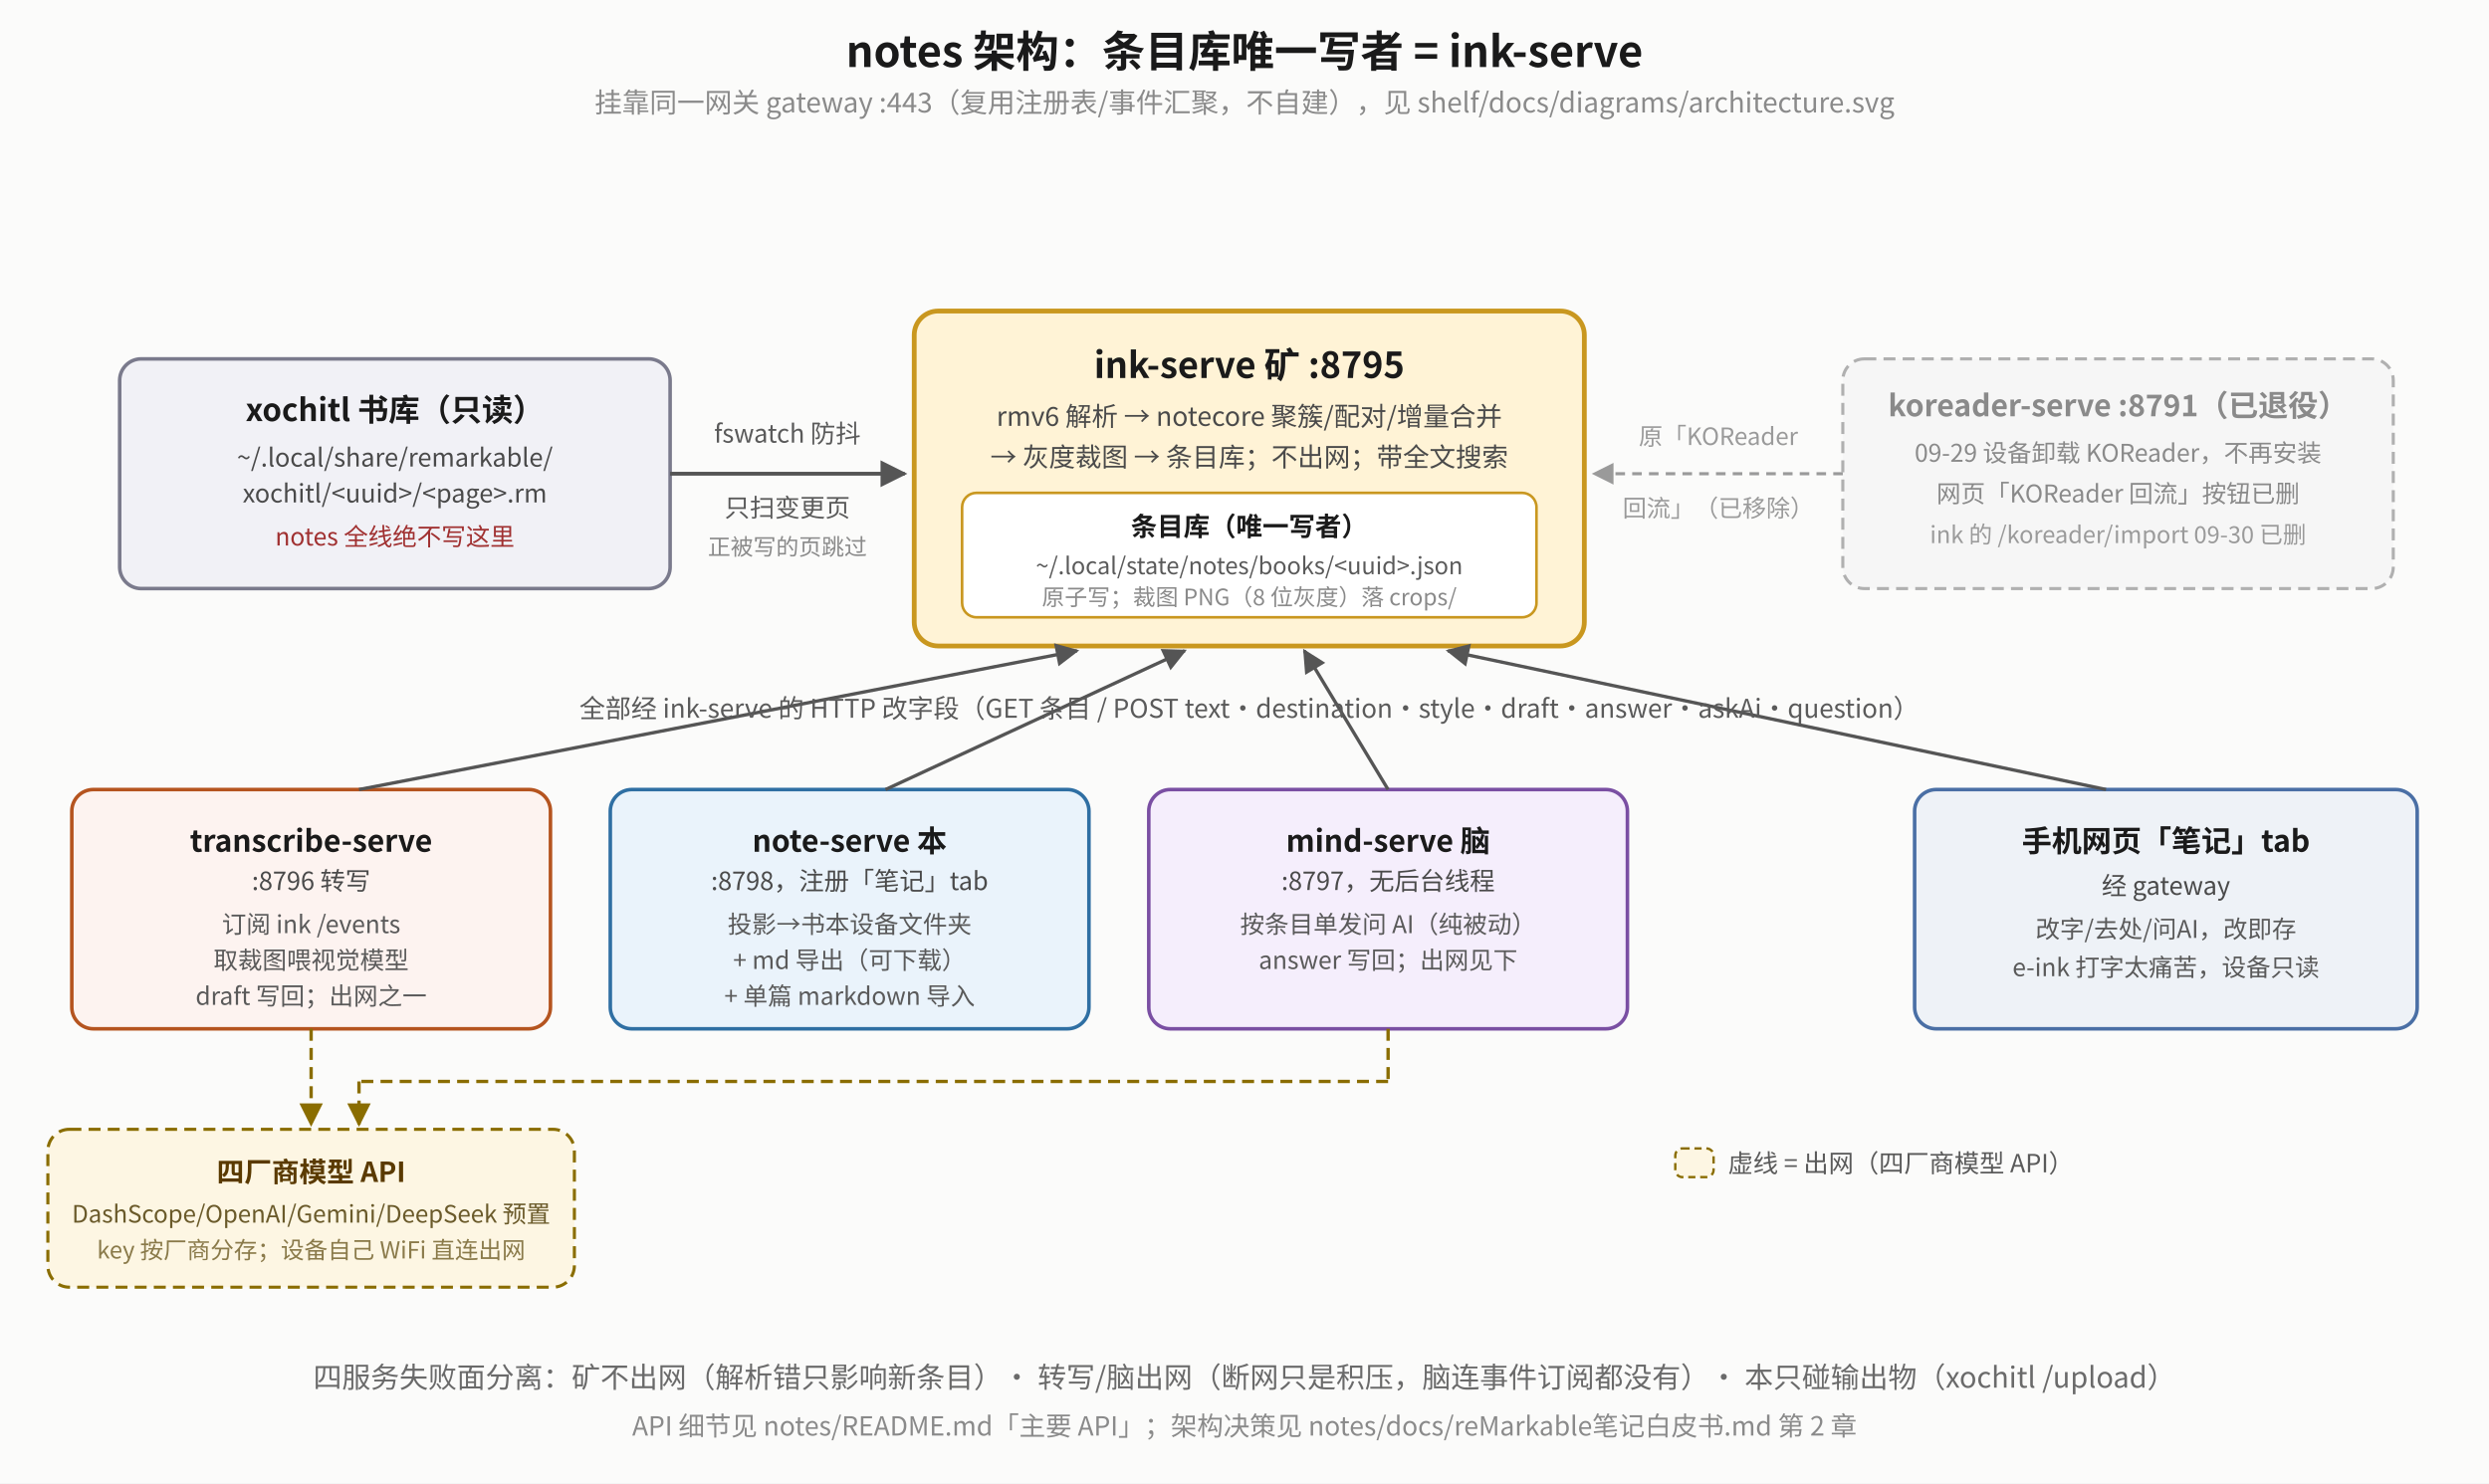
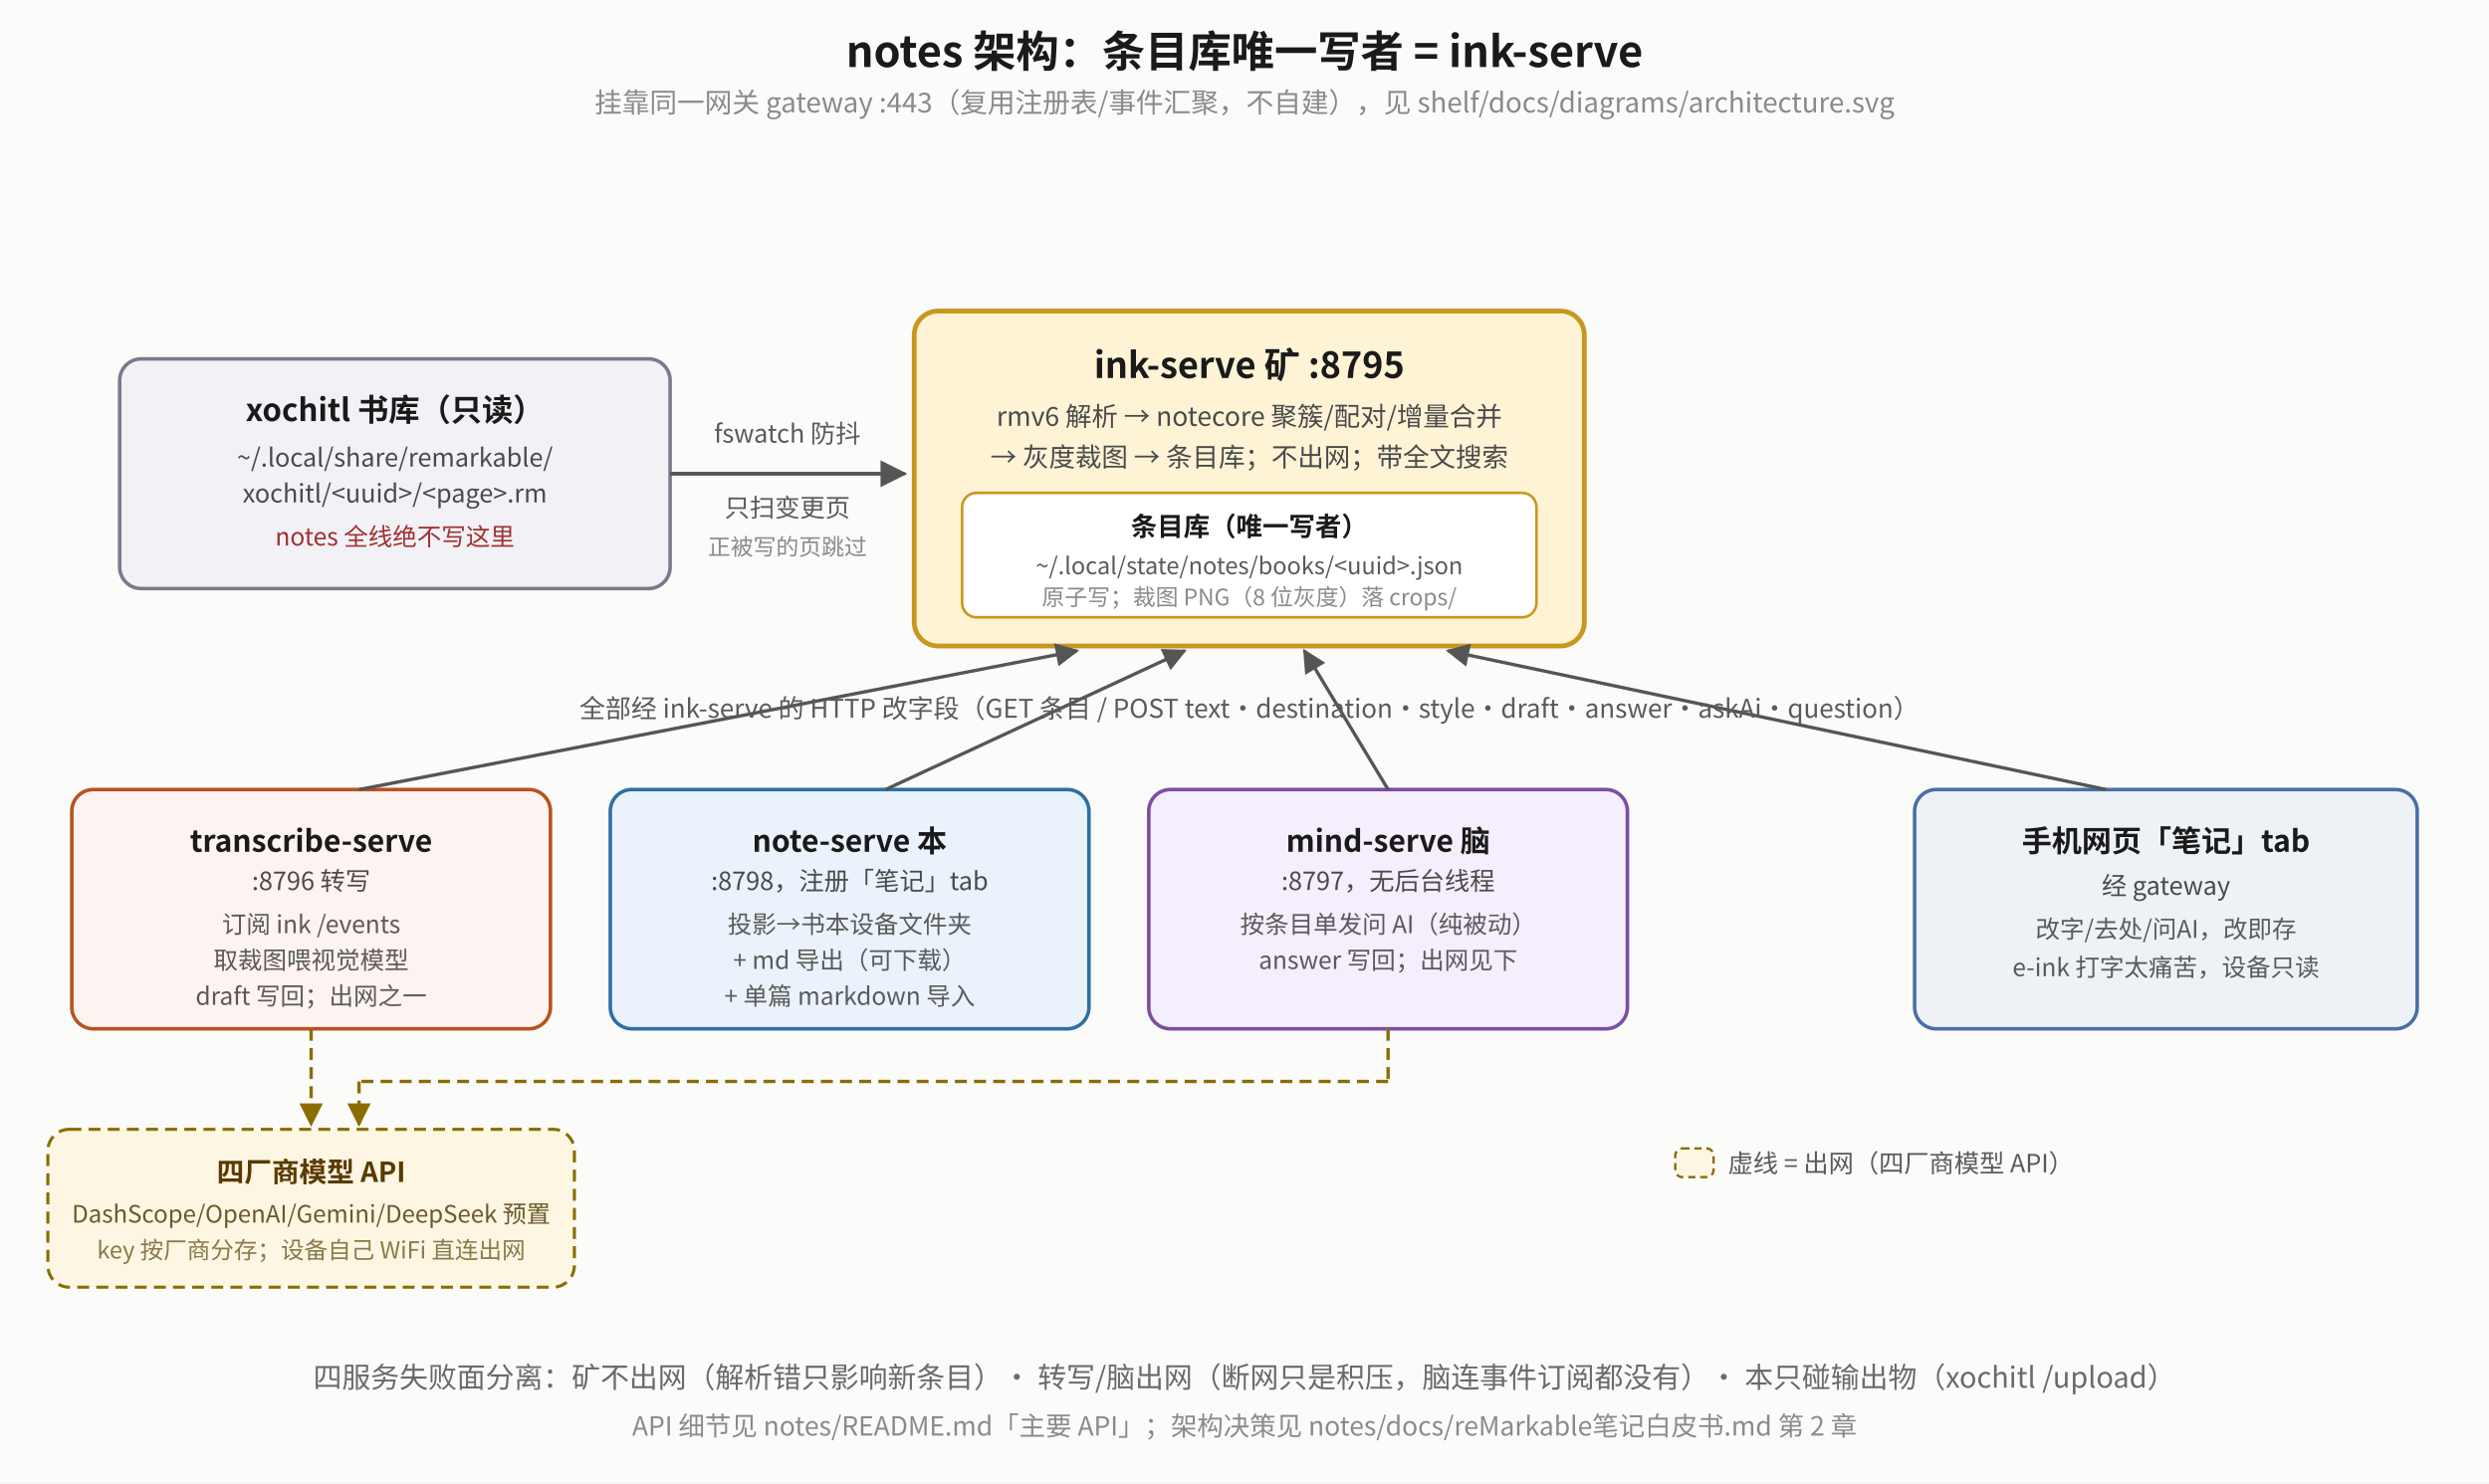
<svg xmlns="http://www.w3.org/2000/svg" viewBox="0 0 1040 620" font-family="Noto Sans CJK SC, sans-serif">
  <defs>
    <marker id="a1" viewBox="0 0 10 10" refX="9" refY="5" markerWidth="7" markerHeight="7" orient="auto-start-reverse">
      <path d="M0,0 L10,5 L0,10 z" fill="#555" />
    </marker>
    <marker id="a2" viewBox="0 0 10 10" refX="9" refY="5" markerWidth="7" markerHeight="7" orient="auto-start-reverse">
      <path d="M0,0 L10,5 L0,10 z" fill="#8a6d00" />
    </marker>
    <marker id="a3" viewBox="0 0 10 10" refX="9" refY="5" markerWidth="7" markerHeight="7" orient="auto-start-reverse">
      <path d="M0,0 L10,5 L0,10 z" fill="#9a9a9a" />
    </marker>
  </defs>
  <rect x="0" y="0" width="1040" height="620" fill="#fbfbfa" />
  <text x="520" y="28" text-anchor="middle" font-size="18" font-weight="bold" fill="#1a1a1a">notes 架构：条目库唯一写者 = ink-serve</text>
  <text x="520" y="47" text-anchor="middle" font-size="11.5" fill="#8a8a8a">挂靠同一网关 gateway :443（复用注册表/事件汇聚，不自建），见 shelf/docs/diagrams/architecture.svg</text>
  <rect x="50" y="150" width="230" height="96" rx="9" fill="#f1f1f6" stroke="#7a7a8c" stroke-width="1.5" />
  <text x="165" y="176" text-anchor="middle" font-size="13" font-weight="bold" fill="#1a1a1a">xochitl 书库（只读）</text>
  <text x="165" y="195" text-anchor="middle" font-size="10.5" fill="#4a4a4a">~/.local/share/remarkable/</text>
  <text x="165" y="210" text-anchor="middle" font-size="10.5" fill="#4a4a4a">xochitl/&lt;uuid&gt;/&lt;page&gt;.rm</text>
  <text x="165" y="228" text-anchor="middle" font-size="10.2" fill="#a03030">notes 全线绝不写这里</text>
  <line x1="280" y1="198" x2="378" y2="198" stroke="#555" stroke-width="1.6" marker-end="url(#a1)" />
  <text x="329" y="185" text-anchor="middle" font-size="10.5" fill="#5a5a5a">fswatch 防抖</text>
  <text x="329" y="216" text-anchor="middle" font-size="10.5" fill="#5a5a5a">只扫变更页</text>
  <text x="329" y="232" text-anchor="middle" font-size="9.5" fill="#8a8a8a">正被写的页跳过</text>
  <rect x="382" y="130" width="280" height="140" rx="10" fill="#fff3d6" stroke="#c9971f" stroke-width="2" />
  <text x="522" y="158" text-anchor="middle" font-size="15" font-weight="bold" fill="#1a1a1a">ink-serve 矿 :8795</text>
  <text x="522" y="178" text-anchor="middle" font-size="11" fill="#4a4a4a">rmv6 解析 → notecore 聚簇/配对/增量合并</text>
  <text x="522" y="195" text-anchor="middle" font-size="11" fill="#4a4a4a">→ 灰度裁图 → 条目库；不出网；带全文搜索</text>
  <rect x="402" y="206" width="240" height="52" rx="6" fill="#ffffff" stroke="#c9971f" stroke-width="1.1" />
  <text x="522" y="224" text-anchor="middle" font-size="11" font-weight="bold" fill="#1a1a1a">条目库（唯一写者）</text>
  <text x="522" y="240" text-anchor="middle" font-size="9.8" fill="#5a5a5a">~/.local/state/notes/books/&lt;uuid&gt;.json</text>
  <text x="522" y="253" text-anchor="middle" font-size="9.5" fill="#8a8a8a">原子写；裁图 PNG（8 位灰度）落 crops/</text>
  <rect x="30" y="330" width="200" height="100" rx="9" fill="#fdf3f0" stroke="#b5541f" stroke-width="1.5" />
  <text x="130" y="356" text-anchor="middle" font-size="12.5" font-weight="bold" fill="#1a1a1a">transcribe-serve</text>
  <text x="130" y="372" text-anchor="middle" font-size="10.5" fill="#4a4a4a">:8796 转写</text>
  <text x="130" y="390" text-anchor="middle" font-size="10.2" fill="#5a5a5a">订阅 ink /events</text>
  <text x="130" y="405" text-anchor="middle" font-size="10.2" fill="#5a5a5a">取裁图喂视觉模型</text>
  <text x="130" y="420" text-anchor="middle" font-size="10.2" fill="#5a5a5a">draft 写回；出网之一</text>
  <rect x="255" y="330" width="200" height="100" rx="9" fill="#eaf3fb" stroke="#2f6fa3" stroke-width="1.5" />
  <text x="355" y="356" text-anchor="middle" font-size="12.5" font-weight="bold" fill="#1a1a1a">note-serve 本</text>
  <text x="355" y="372" text-anchor="middle" font-size="10.5" fill="#4a4a4a">:8798，注册「笔记」tab</text>
  <text x="355" y="390" text-anchor="middle" font-size="10.2" fill="#5a5a5a">投影→书本设备文件夹</text>
  <text x="355" y="405" text-anchor="middle" font-size="10.2" fill="#5a5a5a">+ md 导出（可下载）</text>
  <text x="355" y="420" text-anchor="middle" font-size="10.2" fill="#5a5a5a">+ 单篇 markdown 导入</text>
  <rect x="480" y="330" width="200" height="100" rx="9" fill="#f5eefc" stroke="#7a4fa3" stroke-width="1.5" />
  <text x="580" y="356" text-anchor="middle" font-size="12.5" font-weight="bold" fill="#1a1a1a">mind-serve 脑</text>
  <text x="580" y="372" text-anchor="middle" font-size="10.5" fill="#4a4a4a">:8797，无后台线程</text>
  <text x="580" y="390" text-anchor="middle" font-size="10.2" fill="#5a5a5a">按条目单发问 AI（纯被动）</text>
  <text x="580" y="405" text-anchor="middle" font-size="10.2" fill="#5a5a5a">answer 写回；出网见下</text>
  <rect x="800" y="330" width="210" height="100" rx="9" fill="#eef2f7" stroke="#4a6fa5" stroke-width="1.5" />
  <text x="905" y="356" text-anchor="middle" font-size="12.5" font-weight="bold" fill="#1a1a1a">手机网页「笔记」tab</text>
  <text x="905" y="374" text-anchor="middle" font-size="10.5" fill="#4a4a4a">经 gateway</text>
  <text x="905" y="392" text-anchor="middle" font-size="10.2" fill="#5a5a5a">改字/去处/问AI，改即存</text>
  <text x="905" y="408" text-anchor="middle" font-size="10.2" fill="#5a5a5a">e-ink 打字太痛苦，设备只读</text>
  <line x1="150" y1="330" x2="450" y2="272" stroke="#555" stroke-width="1.4" marker-end="url(#a1)" />
  <line x1="370" y1="330" x2="495" y2="272" stroke="#555" stroke-width="1.4" marker-end="url(#a1)" />
  <line x1="580" y1="330" x2="545" y2="272" stroke="#555" stroke-width="1.4" marker-end="url(#a1)" />
  <line x1="880" y1="330" x2="605" y2="272" stroke="#555" stroke-width="1.4" marker-end="url(#a1)" />
  <text x="522" y="300" text-anchor="middle" font-size="10.8" fill="#5a5a5a">全部经 ink-serve 的 HTTP 改字段（GET 条目 / POST text·destination·style·draft·answer·askAi·question）</text>
  <line x1="130" y1="430" x2="130" y2="470" stroke="#8a6d00" stroke-width="1.4" stroke-dasharray="5 3" marker-end="url(#a2)" />
  <line x1="580" y1="430" x2="580" y2="452" stroke="#8a6d00" stroke-width="1.4" stroke-dasharray="5 3" />
  <line x1="580" y1="452" x2="150" y2="452" stroke="#8a6d00" stroke-width="1.4" stroke-dasharray="5 3" />
  <line x1="150" y1="452" x2="150" y2="470" stroke="#8a6d00" stroke-width="1.4" stroke-dasharray="5 3" marker-end="url(#a2)" />
  <rect x="20" y="472" width="220" height="66" rx="9" fill="#fdf6e3" stroke="#8a6d00" stroke-width="1.3" stroke-dasharray="5 3" />
  <text x="130" y="494" text-anchor="middle" font-size="11.5" font-weight="bold" fill="#5a3a00">四厂商模型 API</text>
  <text x="130" y="511" text-anchor="middle" font-size="10" fill="#6a5a2a">DashScope/OpenAI/Gemini/DeepSeek 预置</text>
  <text x="130" y="526" text-anchor="middle" font-size="9.8" fill="#8a7a4a">key 按厂商分存；设备自己 WiFi 直连出网</text>
  <rect x="700" y="480" width="16" height="12" rx="3" fill="#fdf6e3" stroke="#8a6d00" stroke-dasharray="3 2" />
  <text x="722" y="490" font-size="10.5" fill="#5a5a5a">虚线 = 出网（四厂商模型 API）</text>
  <text x="520" y="580" text-anchor="middle" font-size="12" fill="#6a6a6a">四服务失败面分离：矿不出网（解析错只影响新条目）· 转写/脑出网（断网只是积压，脑连事件订阅都没有）· 本只碰输出物（xochitl /upload）</text>
  <text x="520" y="600" text-anchor="middle" font-size="11" fill="#8a8a8a">API 细节见 notes/README.md「主要 API」；架构决策见 notes/docs/reMarkable笔记白皮书.md 第 2 章</text>
-   <rect x="770" y="150" width="230" height="96" rx="9" fill="#f6f6f6" stroke="#b0b0b0" stroke-width="1.3" stroke-dasharray="5 3" />
-   <text x="885" y="174" text-anchor="middle" font-size="12.5" font-weight="bold" fill="#8a8a8a">koreader-serve :8791（已退役）</text>
-   <text x="885" y="193" text-anchor="middle" font-size="10.2" fill="#8a8a8a">09-29 设备卸载 KOReader，不再安装</text>
-   <text x="885" y="210" text-anchor="middle" font-size="10.2" fill="#8a8a8a">网页「KOReader 回流」按钮已删</text>
-   <text x="885" y="227" text-anchor="middle" font-size="9.8" fill="#9a9a9a">ink 的 /koreader/import 09-30 已删</text>
-   <line x1="770" y1="198" x2="666" y2="198" stroke="#9a9a9a" stroke-width="1.3" stroke-dasharray="4 3" marker-end="url(#a3)" />
-   <text x="718" y="186" text-anchor="middle" font-size="10" fill="#9a9a9a">原「KOReader</text>
-   <text x="718" y="216" text-anchor="middle" font-size="10" fill="#9a9a9a">回流」（已移除）</text>
</svg>
